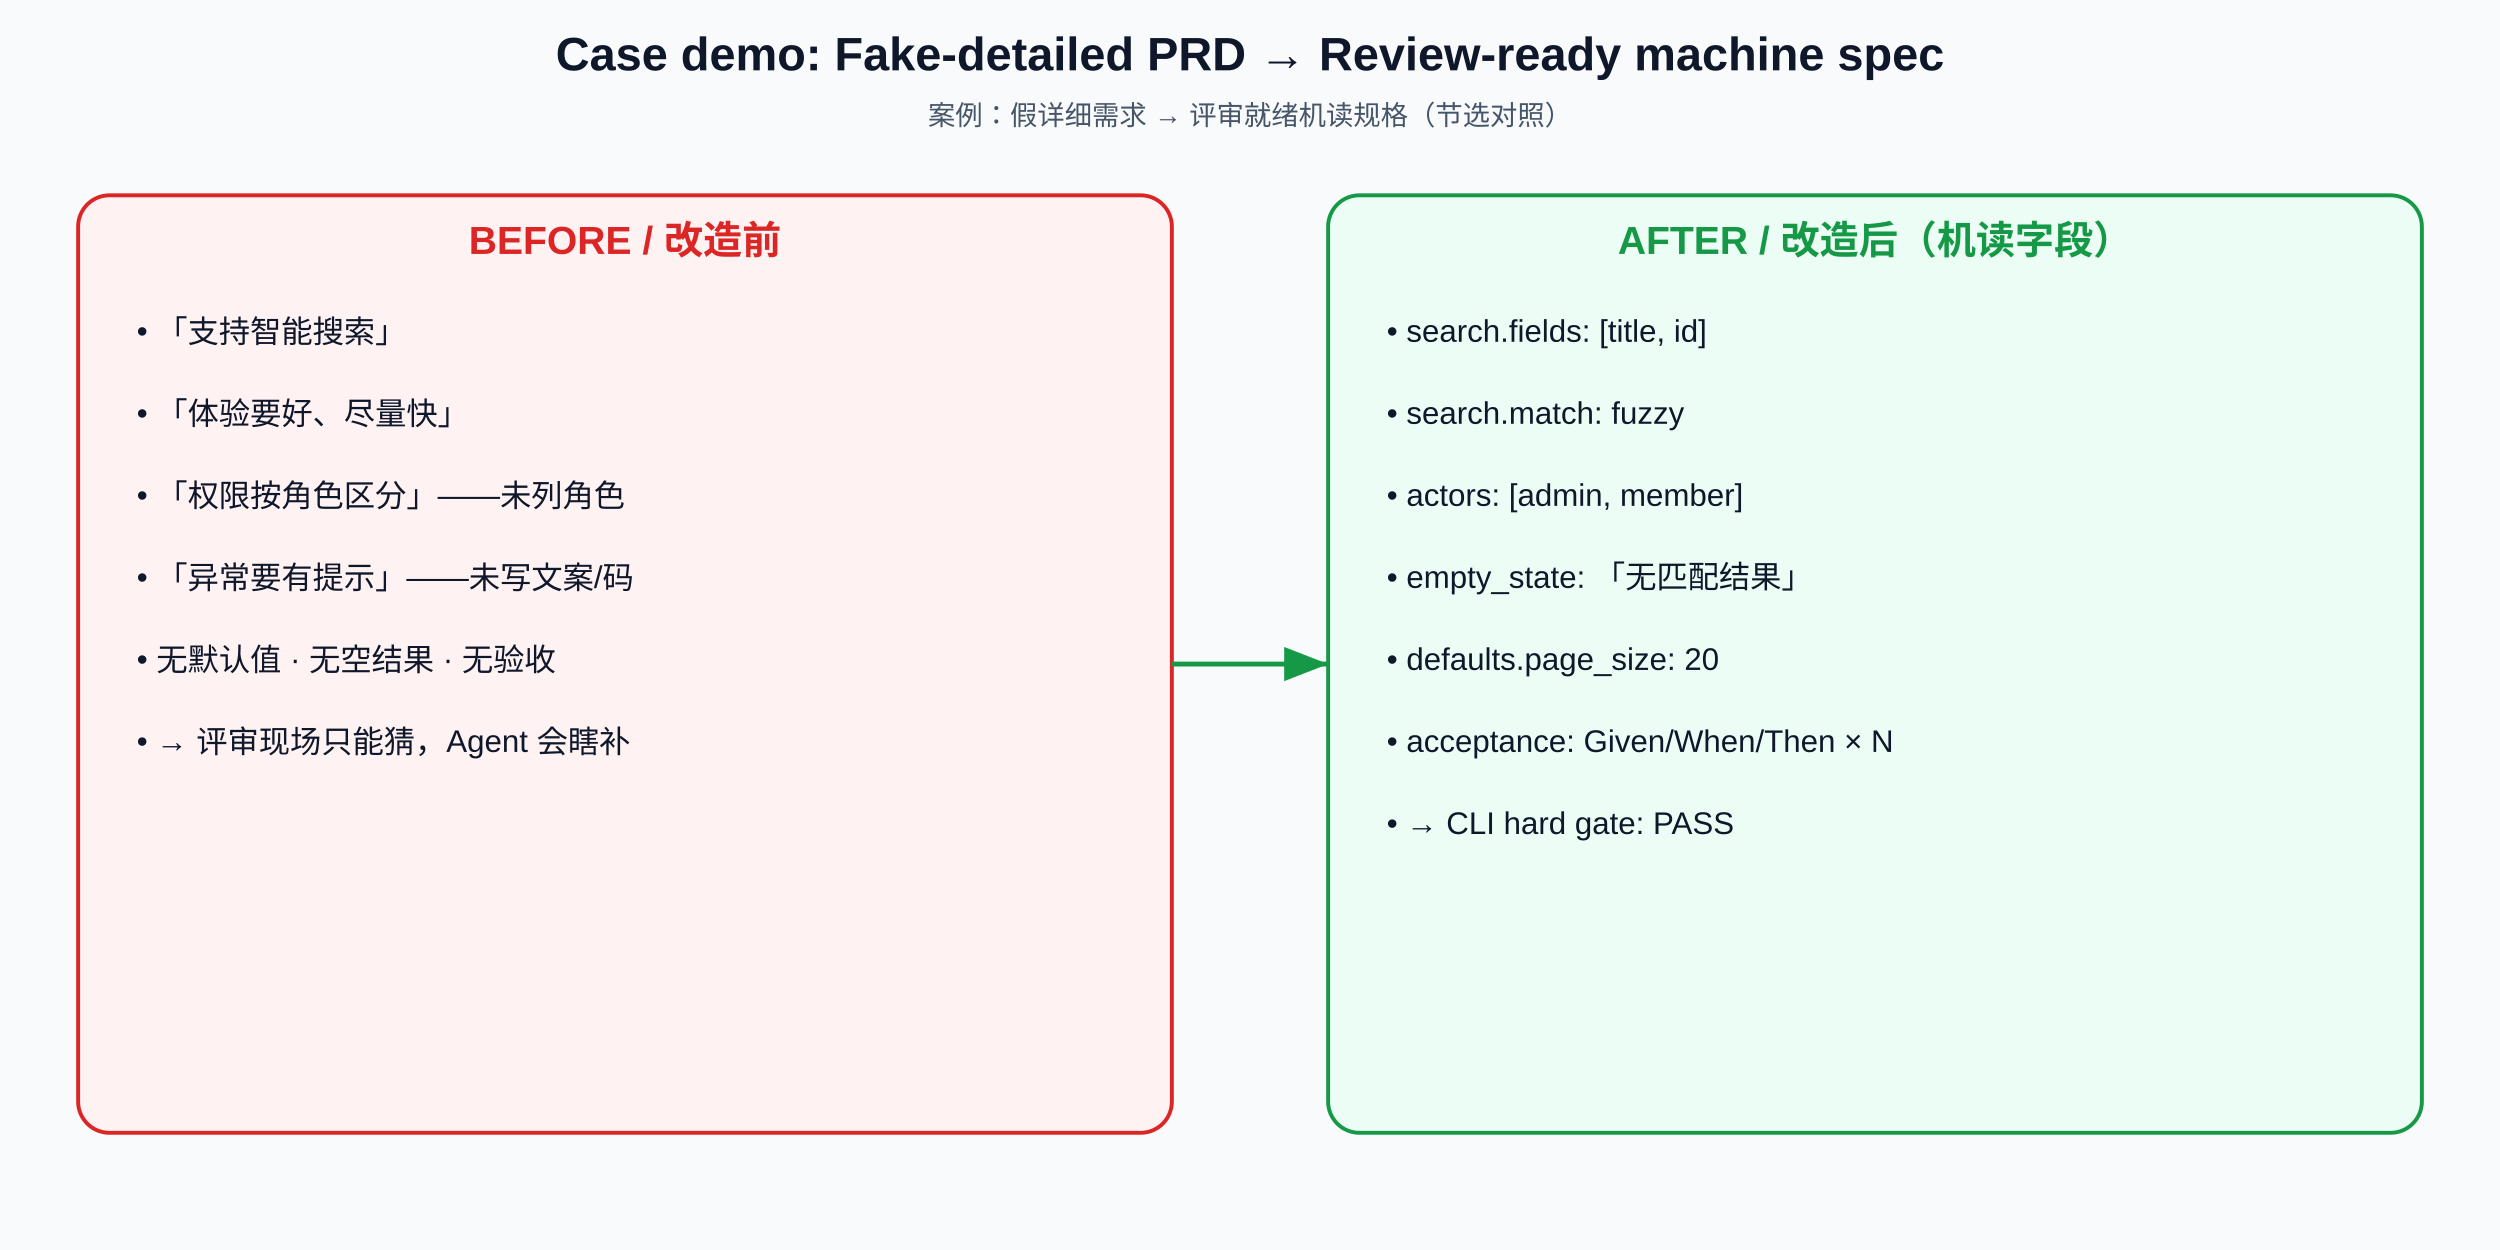
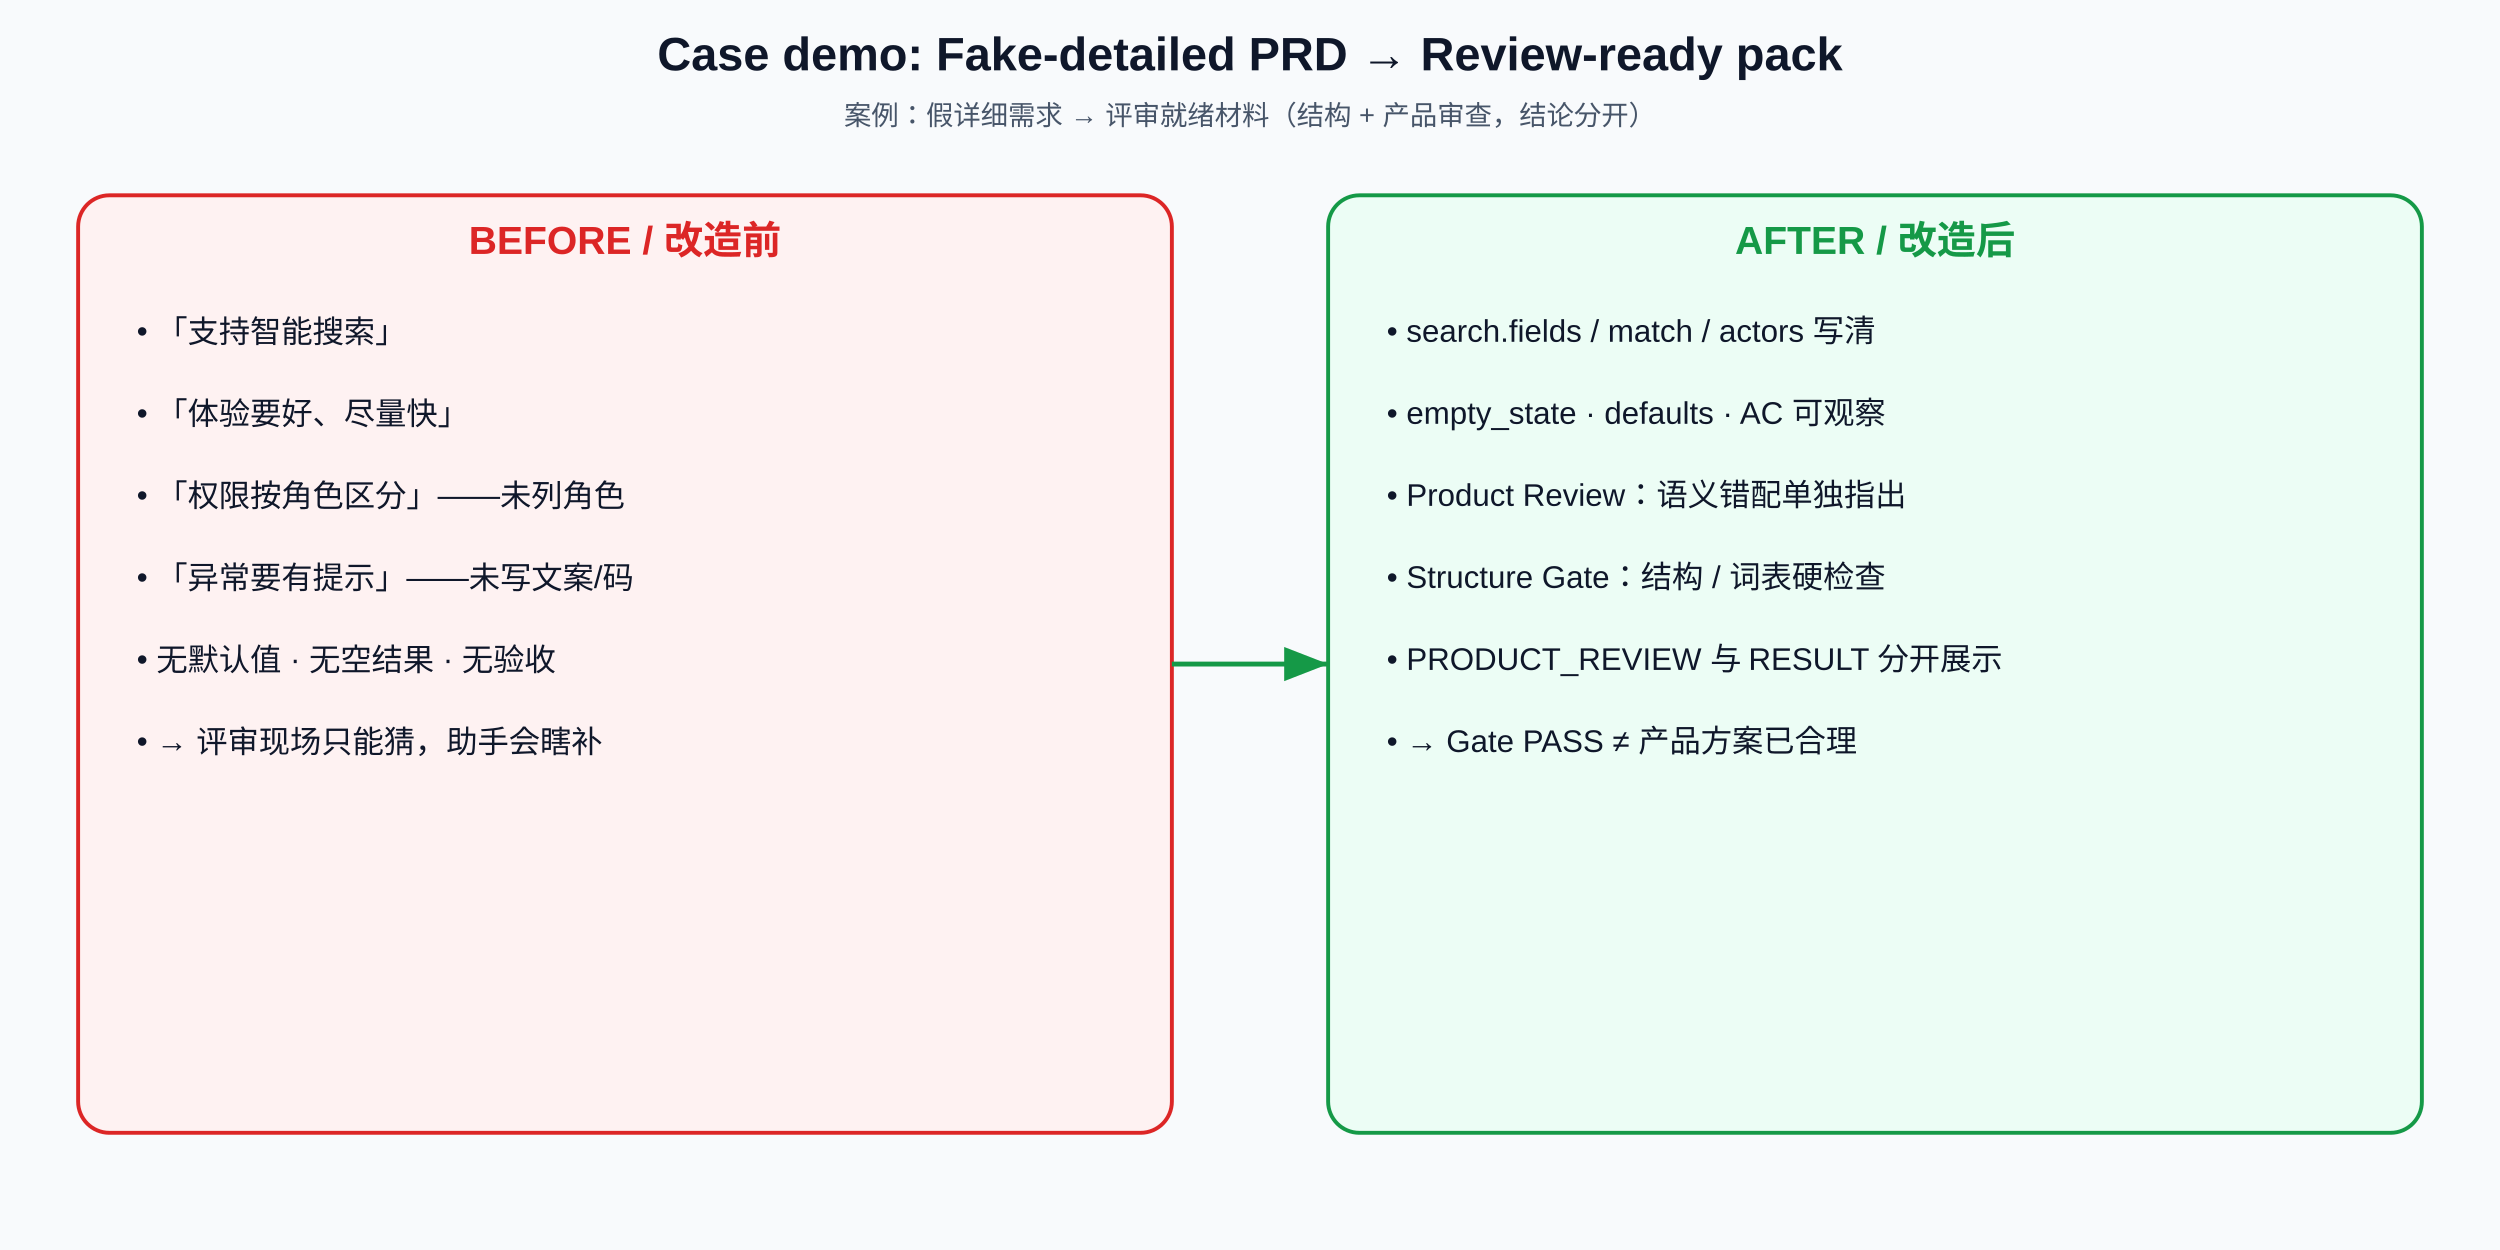
<svg xmlns="http://www.w3.org/2000/svg" viewBox="0 0 1280 640" width="1280" height="640">
  <defs>
    <filter id="shadow" x="-2%" y="-2%" width="104%" height="104%">
      <feDropShadow dx="0" dy="2" stdDeviation="3" flood-opacity="0.10" />
    </filter>
    <marker id="arrow" markerWidth="9" markerHeight="7" refX="9" refY="3.5" orient="auto">
      <polygon points="0 0, 9 3.5, 0 7" fill="#0B6BCB" />
    </marker>
    <marker id="arrow-green" markerWidth="9" markerHeight="7" refX="9" refY="3.5" orient="auto">
      <polygon points="0 0, 9 3.5, 0 7" fill="#159947" />
    </marker>
    <marker id="arrow-red" markerWidth="9" markerHeight="7" refX="9" refY="3.5" orient="auto">
      <polygon points="0 0, 9 3.5, 0 7" fill="#DC2626" />
    </marker>
  </defs>
  <rect width="1280" height="640" fill="#F8FAFC" />
-   <text x="640" y="36" text-anchor="middle" fill="#0F172A" font-family="Helvetica Neue,Arial,sans-serif" font-size="24" font-weight="700">Case demo: Fake-detailed PRD → Review-ready machine spec</text>
-   <text x="640" y="64" text-anchor="middle" fill="#475569" font-family="Helvetica Neue,Arial,sans-serif" font-size="14" font-weight="400">案例：假详细需求 → 评审就绪机读规格（节选对照）</text>
+   <text x="640" y="36" text-anchor="middle" fill="#0F172A" font-family="Helvetica Neue,Arial,sans-serif" font-size="24" font-weight="700">Case demo: Fake-detailed PRD → Review-ready pack</text>
+   <text x="640" y="64" text-anchor="middle" fill="#475569" font-family="Helvetica Neue,Arial,sans-serif" font-size="14" font-weight="400">案例：假详细需求 → 评审就绪材料（结构 + 产品审查，结论分开）</text>
  <rect x="40" y="100" width="560" height="480" rx="16" fill="#FEF2F2" stroke="#DC2626" stroke-width="2" />
  <text x="320" y="130" text-anchor="middle" fill="#DC2626" font-family="Helvetica Neue,Arial,sans-serif" font-size="20" font-weight="700">BEFORE / 改造前</text>
  <text x="70" y="175" text-anchor="start" fill="#0F172A" font-family="Helvetica Neue,Arial,sans-serif" font-size="16" font-weight="400">• 「支持智能搜索」</text>
  <text x="70" y="217" text-anchor="start" fill="#0F172A" font-family="Helvetica Neue,Arial,sans-serif" font-size="16" font-weight="400">• 「体验要好、尽量快」</text>
  <text x="70" y="259" text-anchor="start" fill="#0F172A" font-family="Helvetica Neue,Arial,sans-serif" font-size="16" font-weight="400">• 「权限按角色区分」——未列角色</text>
  <text x="70" y="301" text-anchor="start" fill="#0F172A" font-family="Helvetica Neue,Arial,sans-serif" font-size="16" font-weight="400">• 「异常要有提示」——未写文案/码</text>
  <text x="70" y="343" text-anchor="start" fill="#0F172A" font-family="Helvetica Neue,Arial,sans-serif" font-size="16" font-weight="400">• 无默认值 · 无空结果 · 无验收</text>
-   <text x="70" y="385" text-anchor="start" fill="#0F172A" font-family="Helvetica Neue,Arial,sans-serif" font-size="16" font-weight="400">• → 评审现场只能猜，Agent 会瞎补</text>
+   <text x="70" y="385" text-anchor="start" fill="#0F172A" font-family="Helvetica Neue,Arial,sans-serif" font-size="16" font-weight="400">• → 评审现场只能猜，助手会瞎补</text>
  <rect x="680" y="100" width="560" height="480" rx="16" fill="#ECFDF5" stroke="#159947" stroke-width="2" />
-   <text x="960" y="130" text-anchor="middle" fill="#159947" font-family="Helvetica Neue,Arial,sans-serif" font-size="20" font-weight="700">AFTER / 改造后（机读字段）</text>
-   <text x="710" y="175" text-anchor="start" fill="#0F172A" font-family="Helvetica Neue,Arial,sans-serif" font-size="16" font-weight="400">• search.fields: [title, id]</text>
-   <text x="710" y="217" text-anchor="start" fill="#0F172A" font-family="Helvetica Neue,Arial,sans-serif" font-size="16" font-weight="400">• search.match: fuzzy</text>
-   <text x="710" y="259" text-anchor="start" fill="#0F172A" font-family="Helvetica Neue,Arial,sans-serif" font-size="16" font-weight="400">• actors: [admin, member]</text>
-   <text x="710" y="301" text-anchor="start" fill="#0F172A" font-family="Helvetica Neue,Arial,sans-serif" font-size="16" font-weight="400">• empty_state: 「无匹配结果」</text>
-   <text x="710" y="343" text-anchor="start" fill="#0F172A" font-family="Helvetica Neue,Arial,sans-serif" font-size="16" font-weight="400">• defaults.page_size: 20</text>
-   <text x="710" y="385" text-anchor="start" fill="#0F172A" font-family="Helvetica Neue,Arial,sans-serif" font-size="16" font-weight="400">• acceptance: Given/When/Then × N</text>
-   <text x="710" y="427" text-anchor="start" fill="#0F172A" font-family="Helvetica Neue,Arial,sans-serif" font-size="16" font-weight="400">• → CLI hard gate: PASS</text>
+   <text x="960" y="130" text-anchor="middle" fill="#159947" font-family="Helvetica Neue,Arial,sans-serif" font-size="20" font-weight="700">AFTER / 改造后</text>
+   <text x="710" y="175" text-anchor="start" fill="#0F172A" font-family="Helvetica Neue,Arial,sans-serif" font-size="16" font-weight="400">• search.fields / match / actors 写清</text>
+   <text x="710" y="217" text-anchor="start" fill="#0F172A" font-family="Helvetica Neue,Arial,sans-serif" font-size="16" font-weight="400">• empty_state · defaults · AC 可观察</text>
+   <text x="710" y="259" text-anchor="start" fill="#0F172A" font-family="Helvetica Neue,Arial,sans-serif" font-size="16" font-weight="400">• Product Review：语义错配单独指出</text>
+   <text x="710" y="301" text-anchor="start" fill="#0F172A" font-family="Helvetica Neue,Arial,sans-serif" font-size="16" font-weight="400">• Structure Gate：结构 / 词表硬检查</text>
+   <text x="710" y="343" text-anchor="start" fill="#0F172A" font-family="Helvetica Neue,Arial,sans-serif" font-size="16" font-weight="400">• PRODUCT_REVIEW 与 RESULT 分开展示</text>
+   <text x="710" y="385" text-anchor="start" fill="#0F172A" font-family="Helvetica Neue,Arial,sans-serif" font-size="16" font-weight="400">• → Gate PASS ≠ 产品方案已合理</text>
  <line x1="600" y1="340" x2="680" y2="340" stroke="#159947" stroke-width="2.5" marker-end="url(#arrow-green)" />
</svg>
